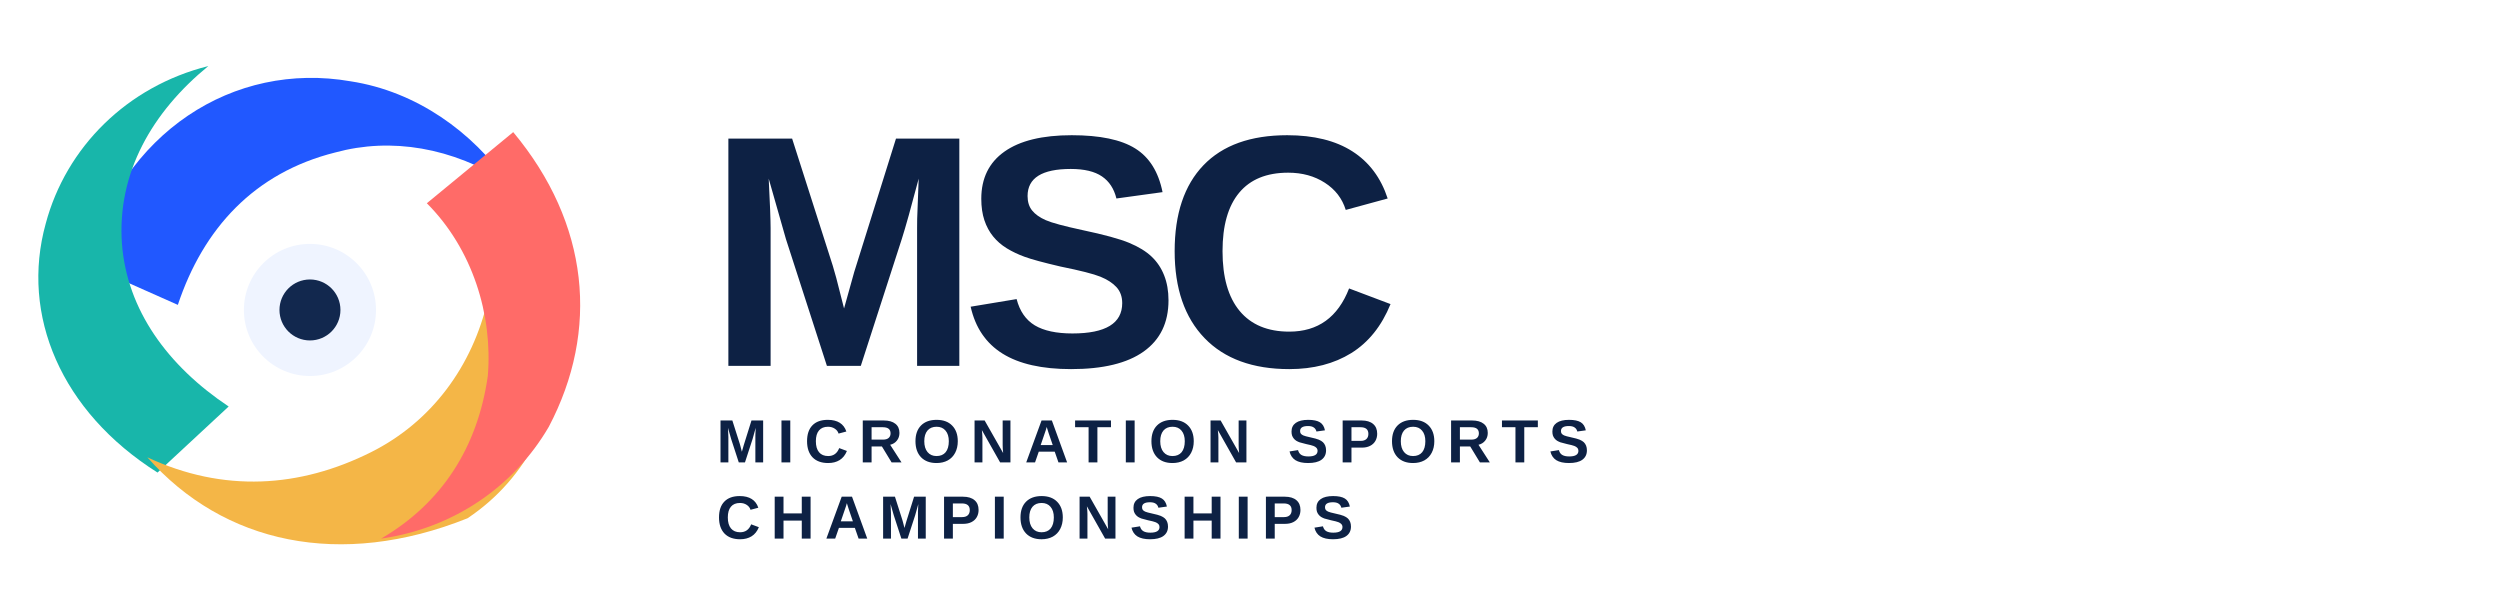
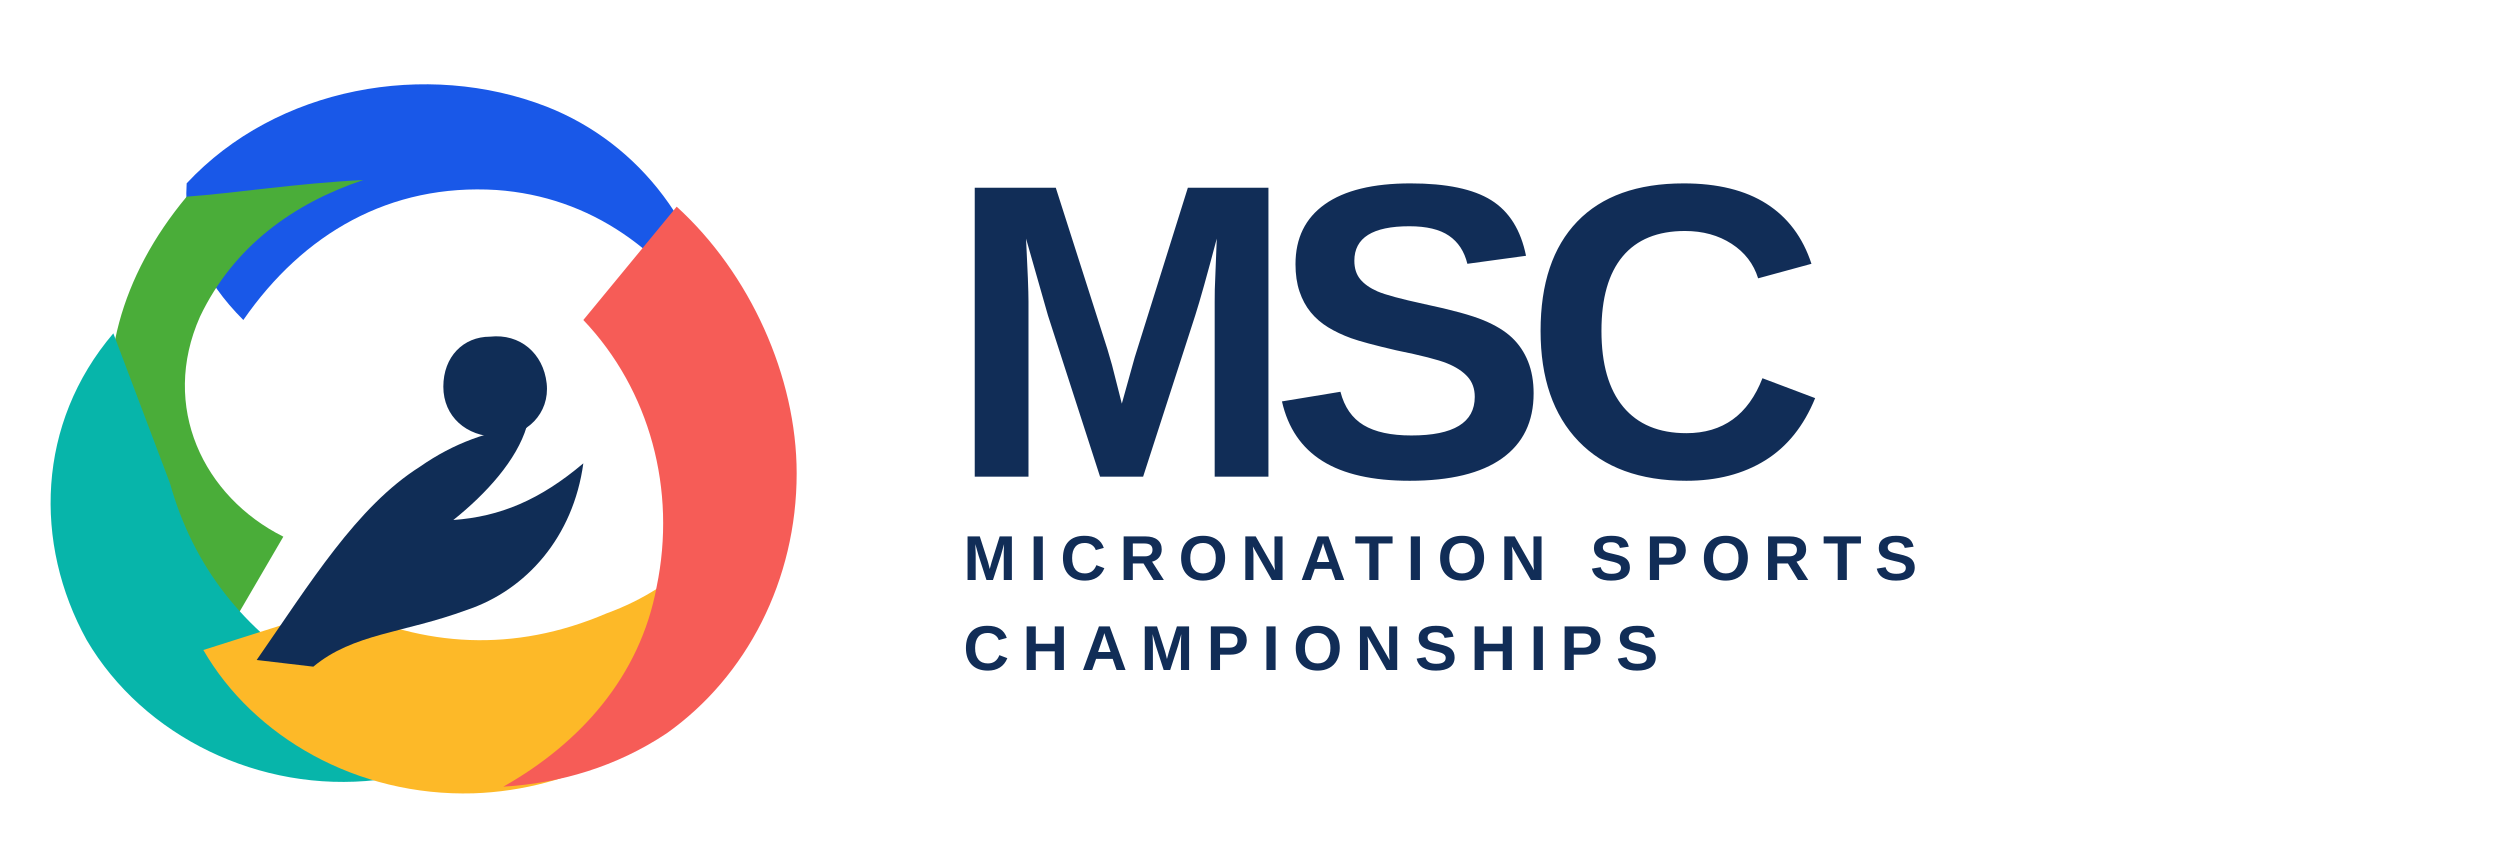
- <svg xmlns="http://www.w3.org/2000/svg" viewBox="0 0 492 118" role="img" aria-labelledby="t">
+ <svg xmlns="http://www.w3.org/2000/svg" viewBox="0 0 750 256" role="img" aria-labelledby="title">
  <g>
-     <path fill="#2158FF" d="M17 52c7-26 29-40 52-36 13 2 24 10 31 20-11-7-23-9-34-6-16 4-26 15-31 30L17 52Z" />
-     <path fill="#18B6AA" d="M31 93c-19-12-27-31-22-49 4-15 16-27 32-31-11 9-18 21-17 35 1 13 9 24 21 32L31 93Z" />
-     <path fill="#F4B647" d="M92 102c-25 10-48 5-63-12 15 7 30 6 44-1 12-6 20-17 23-30l15 7c-1 15-7 28-19 36Z" />
-     <path fill="#FF6B68" d="M101 26c15 18 17 39 7 58-7 12-19 20-33 22 12-7 19-18 21-32 1-12-3-25-12-34l17-14Z" />
-     <circle cx="61" cy="61" r="13" fill="#EFF4FF" />
-     <circle cx="61" cy="61" r="6" fill="#12284E" />
+     <path fill="#1958e8" d="M56 55C83 26 128 18 164 32c28 11 48 37 52 70-16-27-39-43-67-45-32-2-58 13-76 39-12-12-18-25-17-41Z" />
+     <path fill="#4aad39" d="M56 59C36 83 29 110 35 136c5 22 19 39 36 49l14-24c-24-12-37-39-25-66 10-21 28-34 49-41-20 1-39 4-53 5Z" />
+     <path fill="#07b5aa" d="M34 100c-23 27-24 63-8 92 17 29 52 46 87 42 20-2 37-9 51-20-25 6-48 2-68-11-23-14-38-33-45-58l-17-45Z" />
+     <path fill="#fdb928" d="M61 195c15 26 46 44 81 43 30-1 59-16 74-41 12-18 18-39 13-59-10 22-25 38-47 46-28 12-55 10-80-2l-41 13Z" />
+     <path fill="#f65c57" d="M203 62c22 20 36 51 36 80 0 32-15 61-39 78-15 10-32 15-49 16 23-13 41-33 46-60 6-29-2-59-22-80l28-34Z" />
+     <path fill="#102d56" d="M147 101c9-1 16 5 17 14 1 9-6 16-15 16s-16-6-16-15 6-15 14-15Z" />
+     <path fill="#102d56" d="M77 198c16-23 30-46 49-58 10-7 21-11 32-12-3 10-12 20-22 28 14-1 26-6 39-17-3 22-17 38-35 44-19 7-34 7-46 17l-17-2Z" />
  </g>
-   <g fill="#0D2144" font-family="Arial, Helvetica, sans-serif">
-     <text x="139" y="72" font-size="65" font-weight="900" letter-spacing="-4">MSC</text>
-     <text x="141" y="91" font-size="12" font-weight="700" letter-spacing="2">MICRONATION SPORTS</text>
-     <text x="141" y="106" font-size="12" font-weight="700" letter-spacing="2">CHAMPIONSHIPS</text>
+   <g fill="#112d57" font-family="Arial,Helvetica,sans-serif">
+     <text x="284" y="143" font-size="126" font-weight="900" letter-spacing="-8">MSC</text>
+     <text x="289" y="174" font-size="19" font-weight="700" letter-spacing="4">MICRONATION SPORTS</text>
+     <text x="289" y="201" font-size="19" font-weight="700" letter-spacing="4">CHAMPIONSHIPS</text>
  </g>
</svg>
